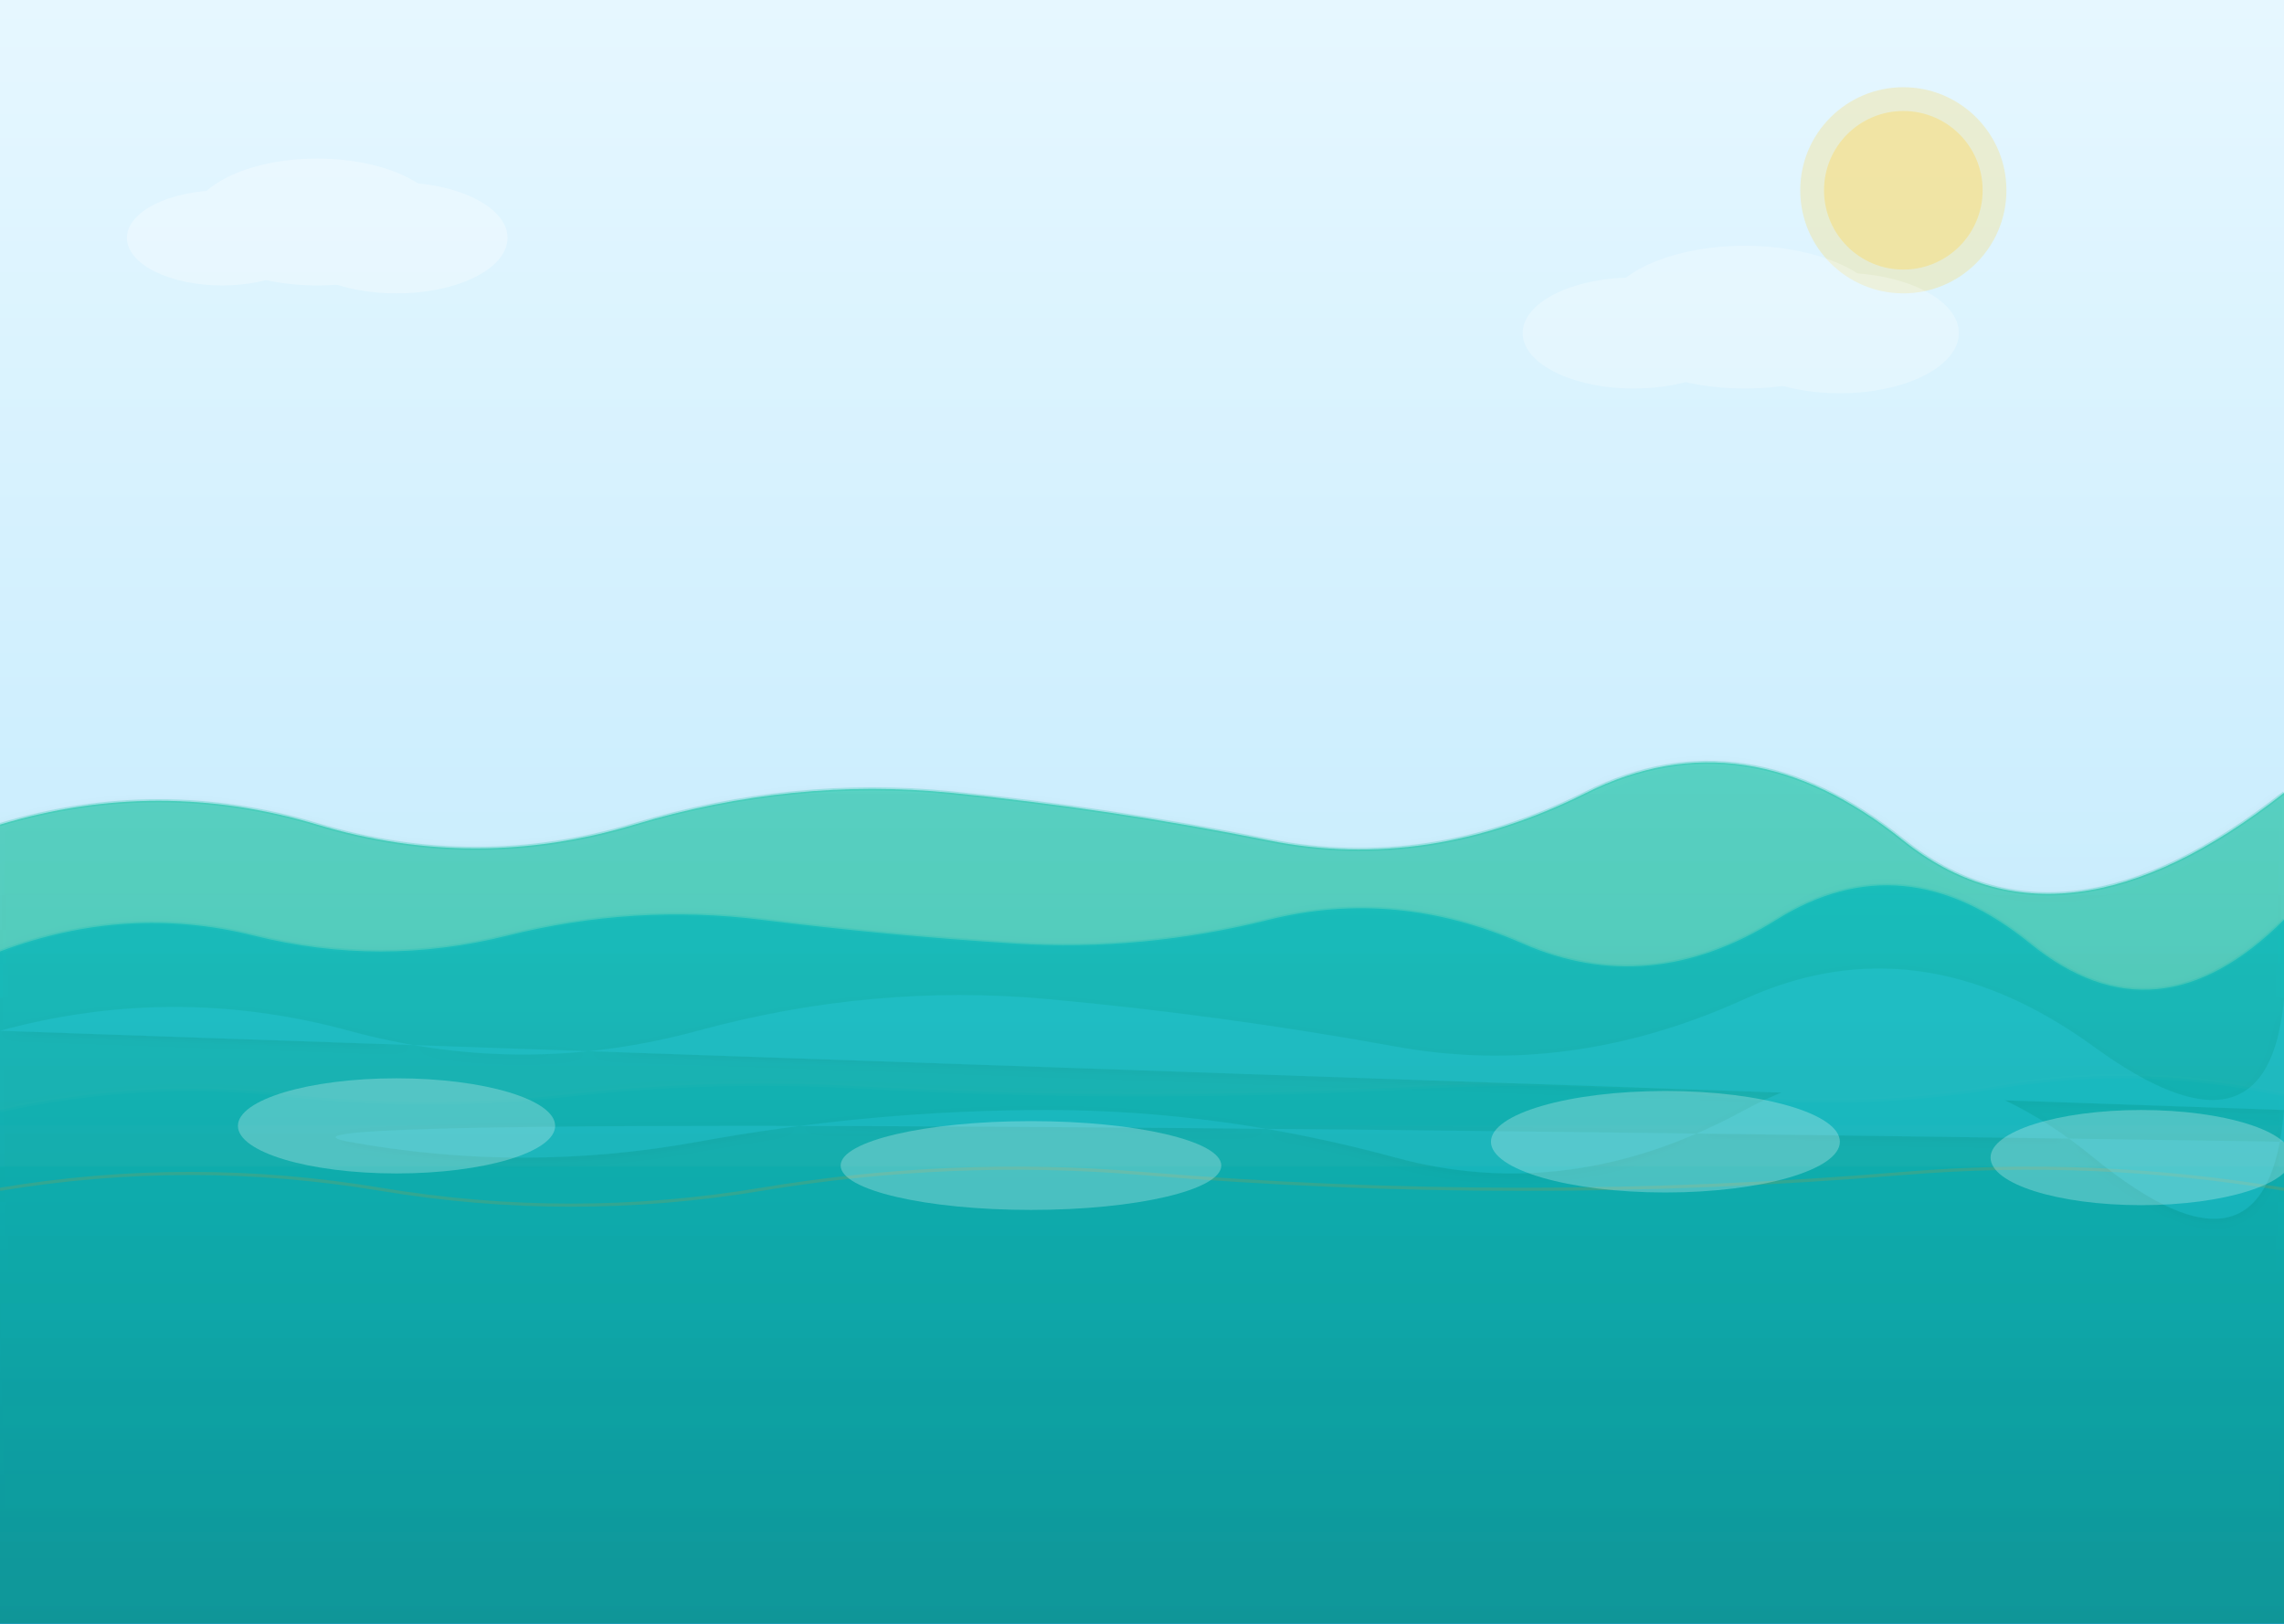
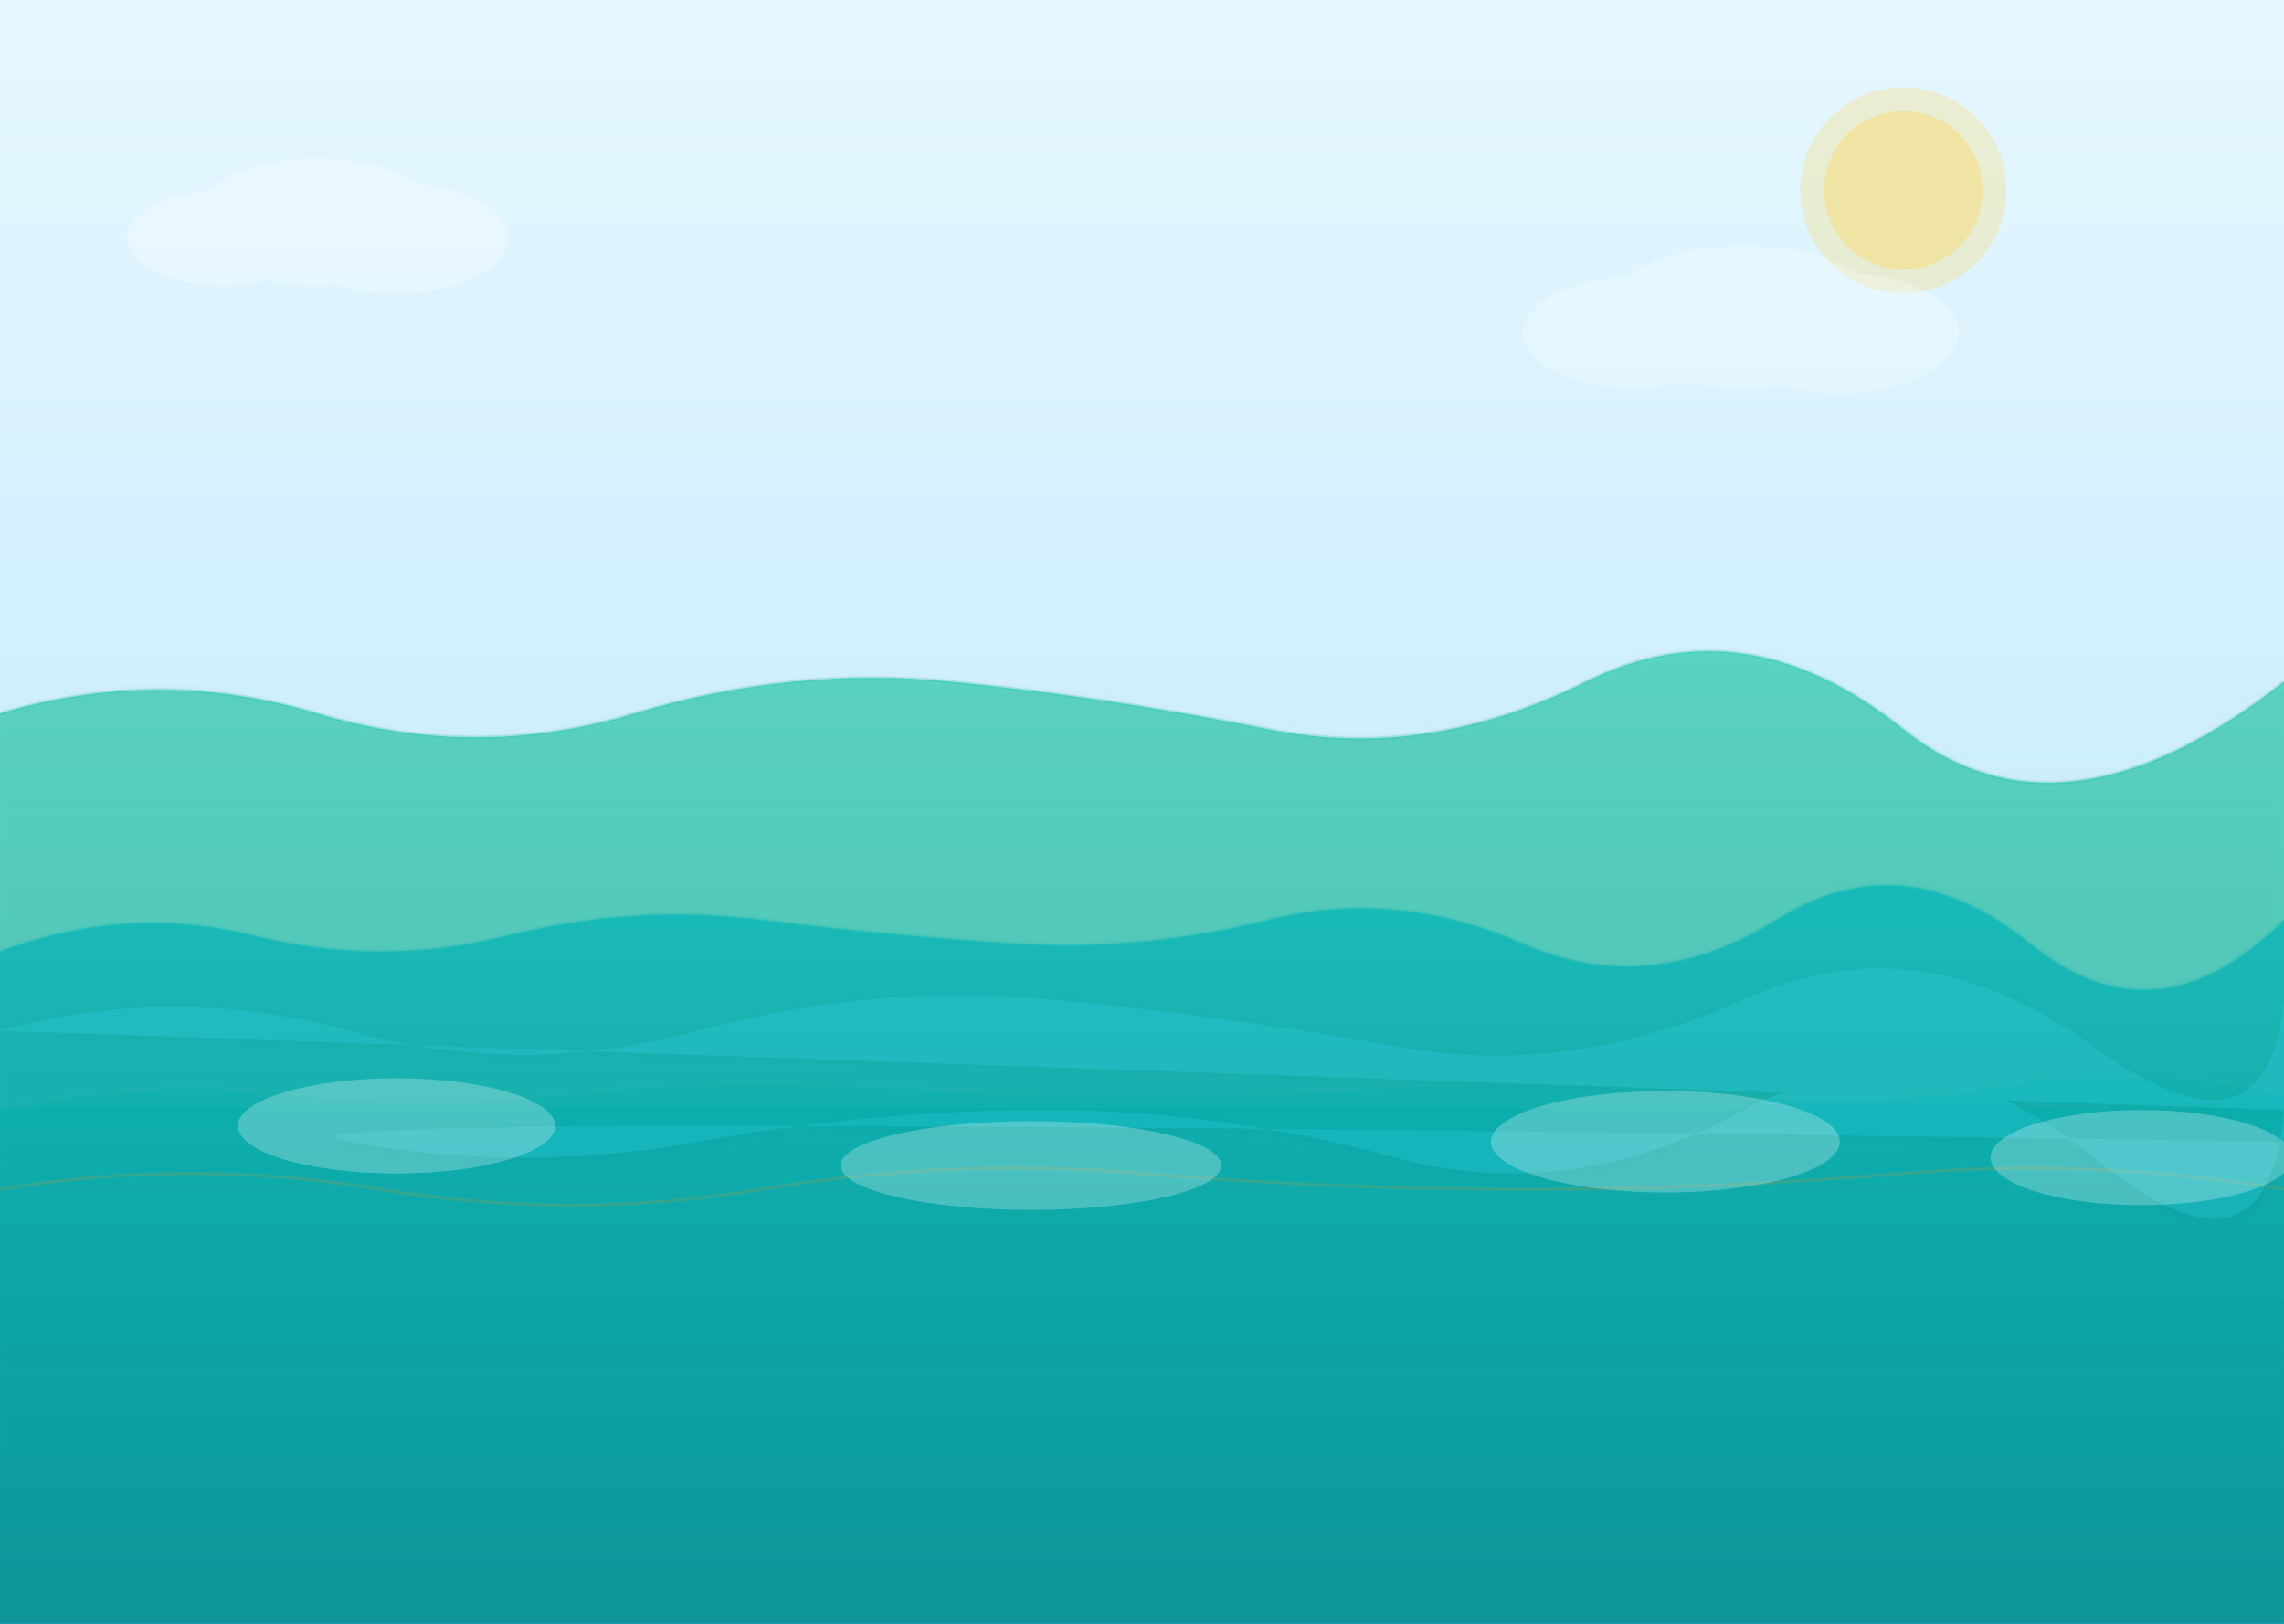
<svg xmlns="http://www.w3.org/2000/svg" viewBox="0 0 1440 1024" preserveAspectRatio="xMidYMid slice">
  <defs>
    <linearGradient id="skyGradient" x1="0%" y1="0%" x2="0%" y2="100%">
      <stop offset="0%" style="stop-color:#E6F7FF;stop-opacity:1" />
      <stop offset="100%" style="stop-color:#B3E5FC;stop-opacity:1" />
    </linearGradient>
    <linearGradient id="waveGradient1" x1="0%" y1="0%" x2="0%" y2="100%">
      <stop offset="0%" style="stop-color:#39D5F4;stop-opacity:1" />
      <stop offset="100%" style="stop-color:#00B6F1;stop-opacity:1" />
    </linearGradient>
    <linearGradient id="waveGradient2" x1="0%" y1="0%" x2="0%" y2="100%">
      <stop offset="0%" style="stop-color:#00B6F1;stop-opacity:1" />
      <stop offset="100%" style="stop-color:#1478D4;stop-opacity:1" />
    </linearGradient>
    <linearGradient id="waveGradient3" x1="0%" y1="0%" x2="0%" y2="100%">
      <stop offset="0%" style="stop-color:#18C2A3;stop-opacity:0.9" />
      <stop offset="100%" style="stop-color:#0A9E7D;stop-opacity:1" />
    </linearGradient>
    <filter id="softShadow" x="-50%" y="-50%" width="200%" height="200%">
      <feDropShadow dx="0" dy="2" stdDeviation="3" flood-opacity="0.15" />
    </filter>
  </defs>
  <rect width="1440" height="1024" fill="url(#skyGradient)" />
  <circle cx="1200" cy="120" r="65" fill="#FFD54D" opacity="0.25" />
  <circle cx="1200" cy="120" r="50" fill="#FFD54D" opacity="0.35" />
  <g opacity="0.3">
    <ellipse cx="200" cy="140" rx="80" ry="40" fill="#FFFFFF" />
    <ellipse cx="250" cy="150" rx="70" ry="35" fill="#FFFFFF" />
    <ellipse cx="140" cy="150" rx="60" ry="30" fill="#FFFFFF" />
  </g>
  <g opacity="0.25">
    <ellipse cx="1100" cy="200" rx="90" ry="45" fill="#FFFFFF" />
    <ellipse cx="1160" cy="210" rx="75" ry="38" fill="#FFFFFF" />
    <ellipse cx="1030" cy="210" rx="70" ry="35" fill="#FFFFFF" />
  </g>
  <path d="M 0,700 Q 90,680 180,690 T 360,690 T 540,685 T 720,690 T 900,685 T 1080,690 T 1260,685 T 1440,690 L 1440,1024 L 0,1024 Z" fill="url(#waveGradient1)" filter="url(#softShadow)" />
  <path d="M 0,700 Q 90,680 180,690 T 360,690 T 540,685 T 720,690 T 900,685 T 1080,690 T 1260,685 T 1440,690" stroke="#FFFFFF" stroke-width="3" fill="none" opacity="0.4" />
  <path d="M 0,600 Q 80,570 160,590 T 320,590 T 480,580 T 640,595 T 800,580 T 960,595 T 1120,580 T 1280,595 T 1440,580 L 1440,1024 L 0,1024 Z" fill="url(#waveGradient2)" opacity="0.85" filter="url(#softShadow)" />
  <path d="M 0,600 Q 80,570 160,590 T 320,590 T 480,580 T 640,595 T 800,580 T 960,595 T 1120,580 T 1280,595 T 1440,580" stroke="#39D5F4" stroke-width="2" fill="none" opacity="0.3" />
-   <path d="M 0,520 Q 100,490 200,520 T 400,520 T 600,500 T 800,530 T 1000,500 T 1200,530 T 1440,500 L 1440,1024 L 0,1024 Z" fill="url(#waveGradient3)" opacity="0.7" filter="url(#softShadow)" />
-   <path d="M 0,520 Q 100,490 200,520 T 400,520 T 600,500 T 800,530 T 1000,500 T 1200,530 T 1440,500" stroke="#18C2A3" stroke-width="2" fill="none" opacity="0.25" />
+   <path d="M 0,450 Q 100,420 200,450 T 400,450 T 600,430 T 800,460 T 1000,430 T 1200,460 T 1440,430 L 1440,1024 L 0,1024 Z" fill="url(#waveGradient3)" opacity="0.7" filter="url(#softShadow)" />
+   <path d="M 0,450 Q 100,420 200,450 T 400,450 T 600,430 T 800,460 T 1000,430 T 1200,460 T 1440,430" stroke="#18C2A3" stroke-width="2" fill="none" opacity="0.25" />
  <g opacity="0.15">
    <path d="M 0,750 Q 120,730 240,750 T 480,750 T 720,740 T 960,750 T 1200,740 T 1440,750" stroke="#FF8A00" stroke-width="2" fill="none" />
  </g>
  <path d="M 0,650 Q 110,620 220,650 T 440,650 T 660,630 T 880,660 T 1100,630 T 1320,660 T 1440,630 L 1440,720 Q 110,700 220,720 T 440,720 T 660,700 T 880,730 T 1100,700 T 1320,730 T 1440,700 Z" fill="#39D5F4" opacity="0.2" filter="url(#softShadow)" />
  <g opacity="0.25">
    <ellipse cx="250" cy="710" rx="100" ry="30" fill="#FFFFFF" />
    <ellipse cx="650" cy="735" rx="120" ry="28" fill="#FFFFFF" />
    <ellipse cx="1050" cy="720" rx="110" ry="32" fill="#FFFFFF" />
    <ellipse cx="1350" cy="730" rx="95" ry="30" fill="#FFFFFF" />
  </g>
</svg>
